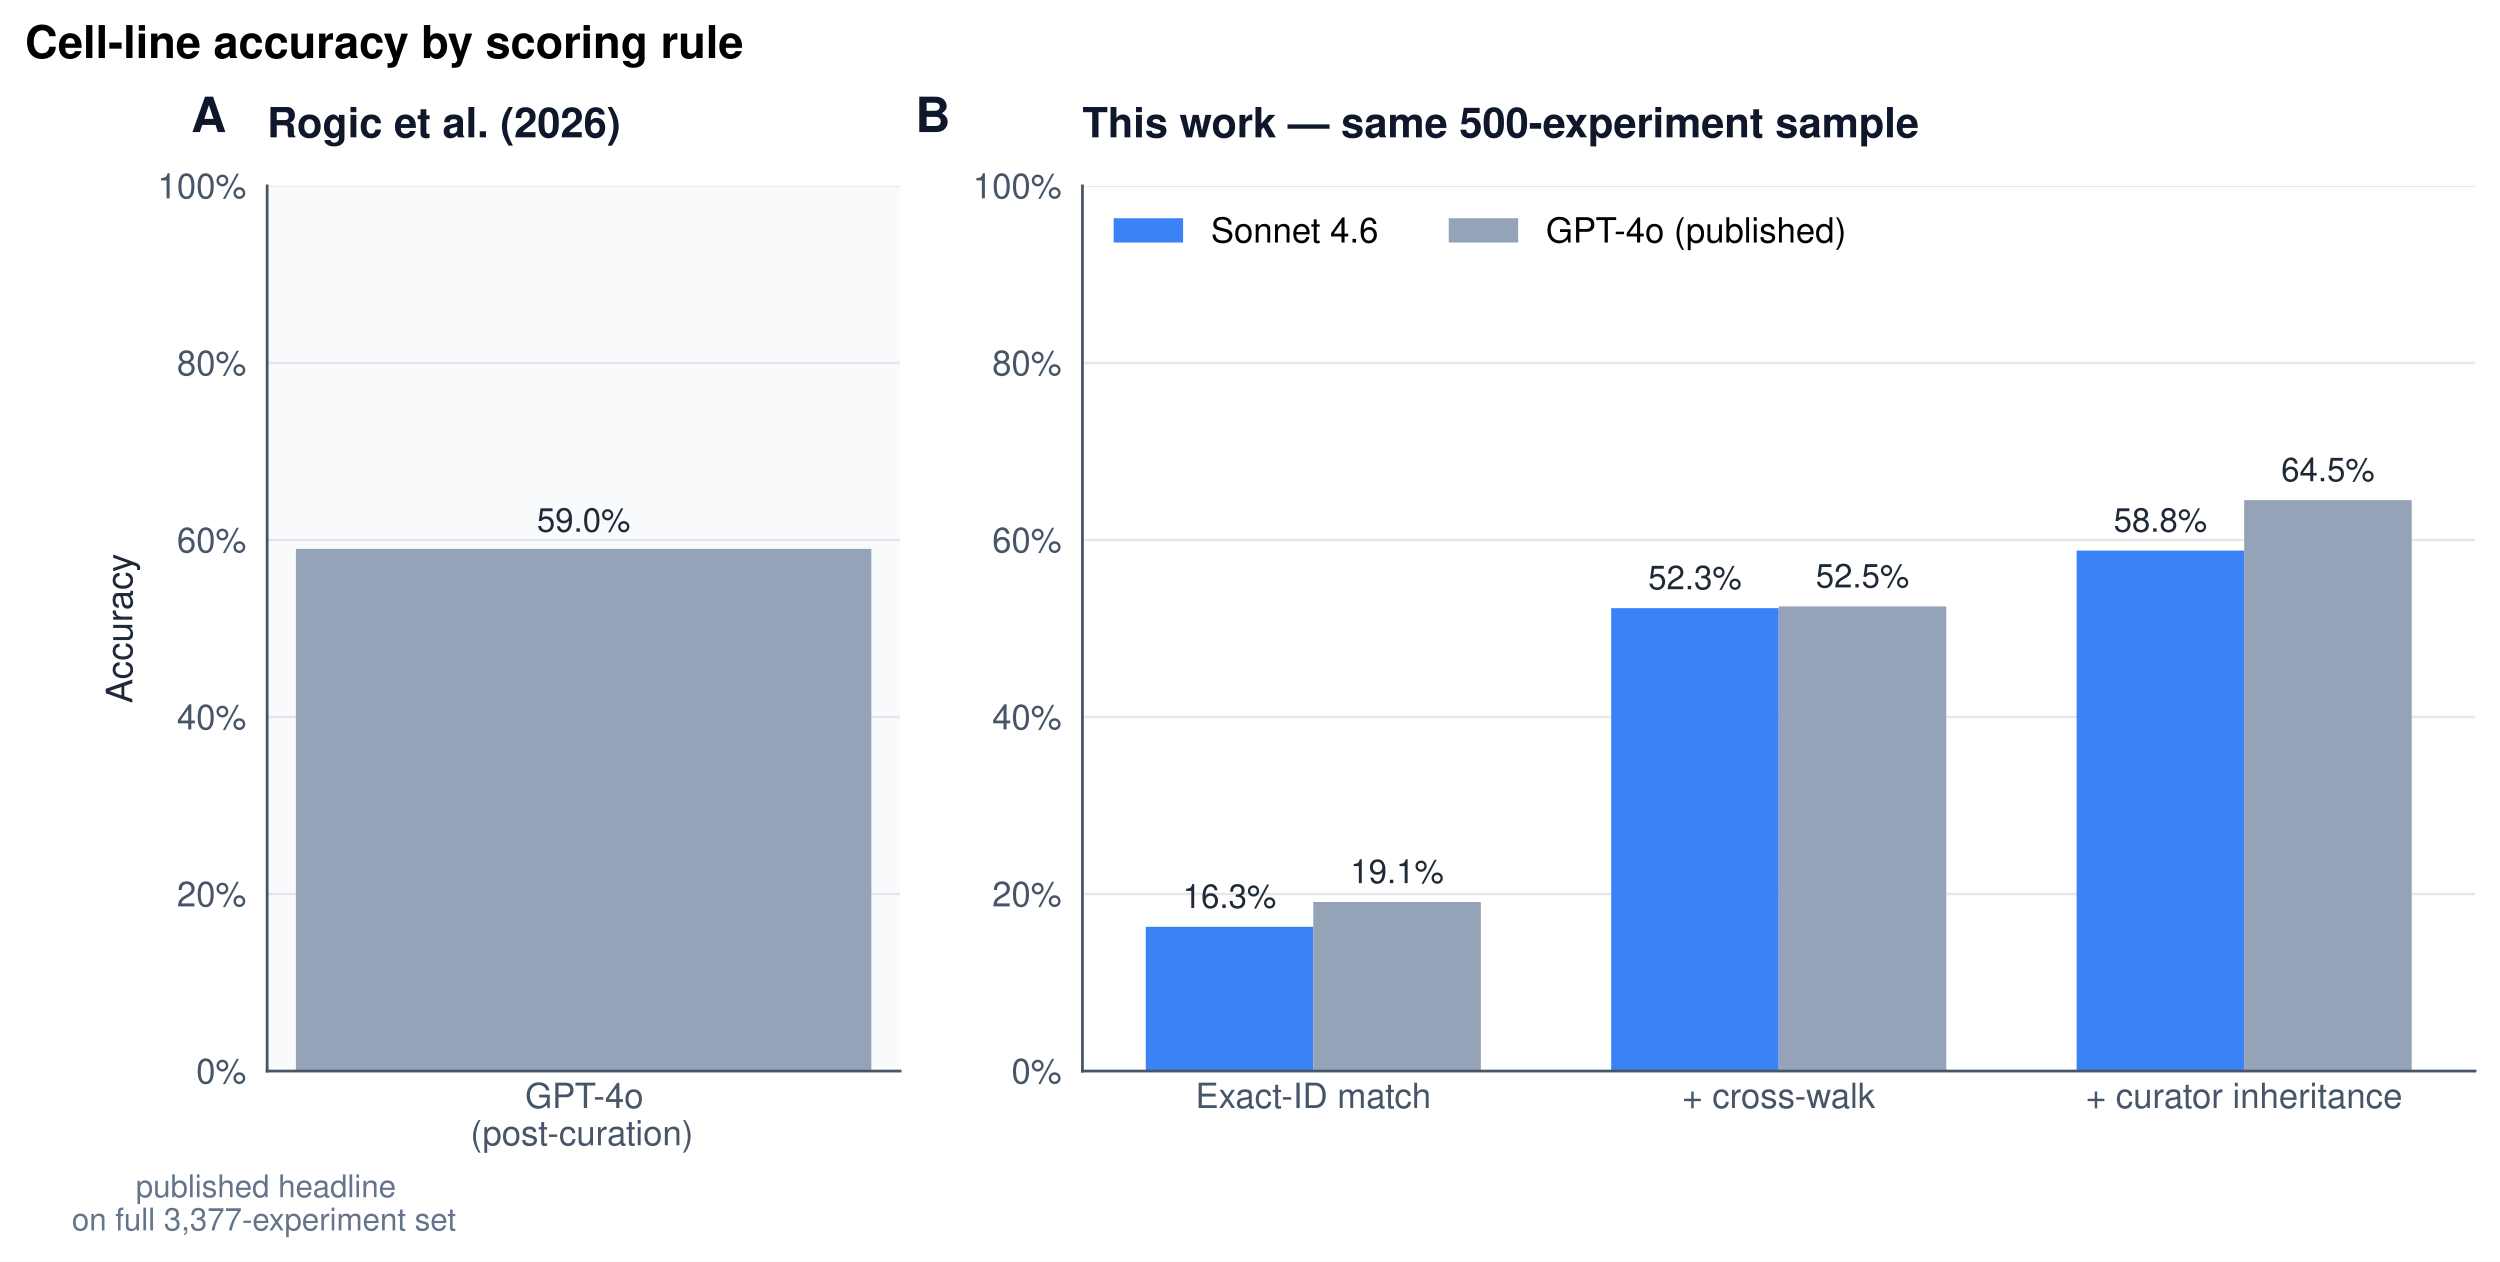
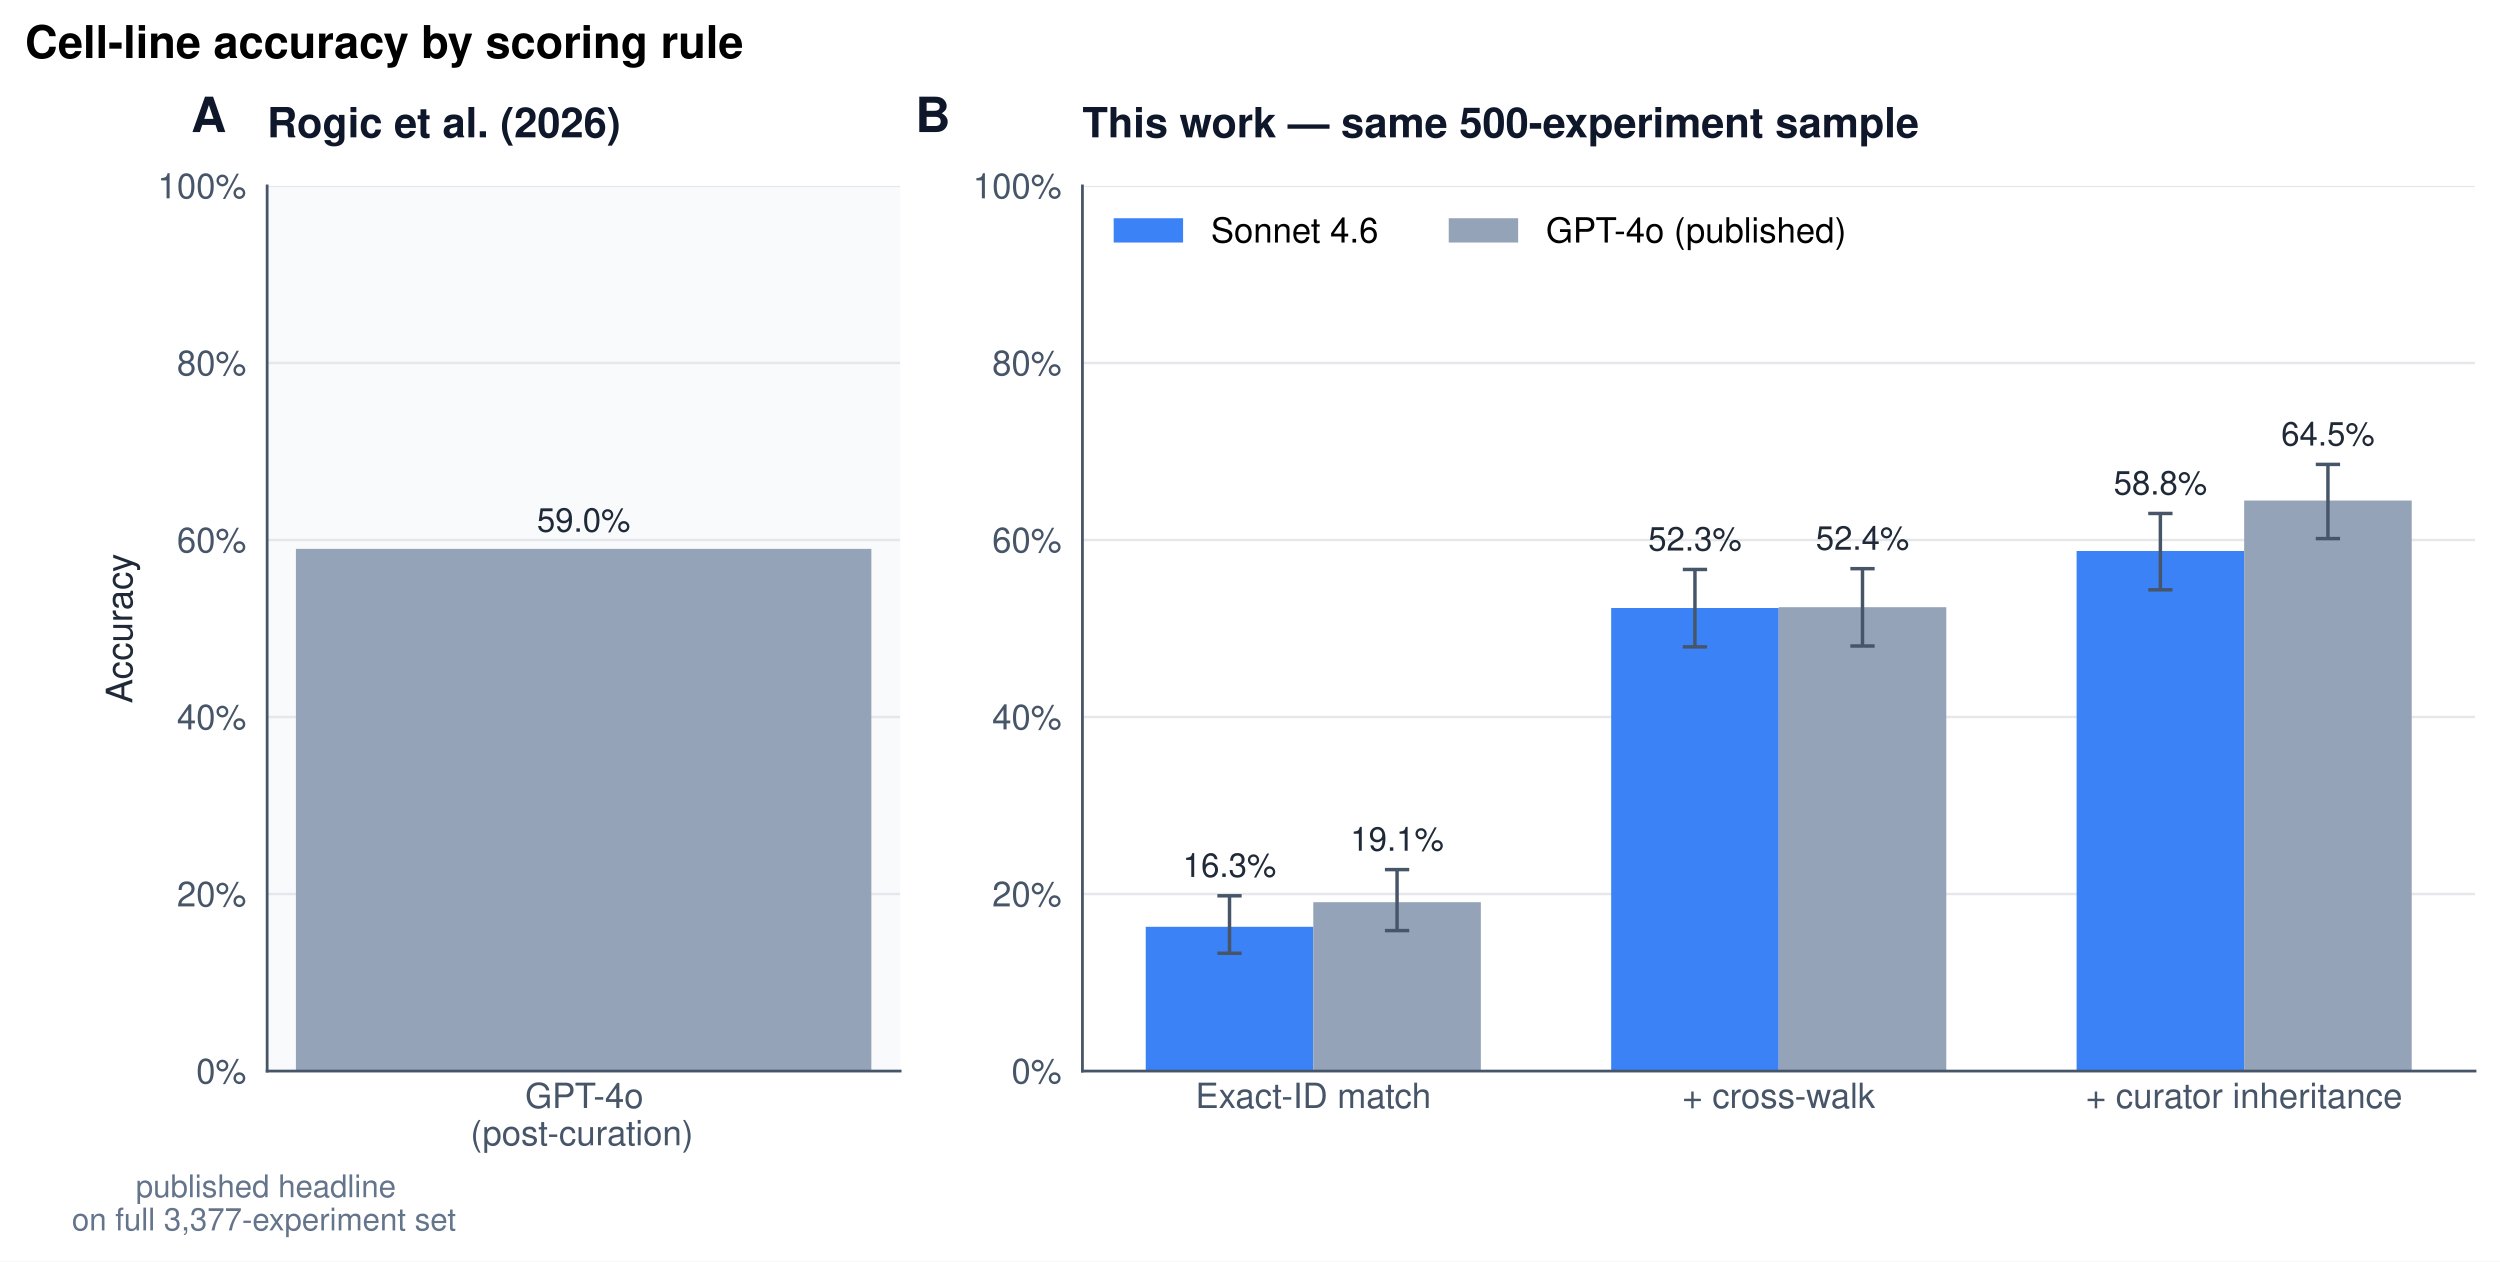
- <svg xmlns="http://www.w3.org/2000/svg" width="720.288pt" height="363.47pt" viewBox="0 0 720.288 363.47" version="1.1">
+ <svg xmlns="http://www.w3.org/2000/svg" xmlns:xlink="http://www.w3.org/1999/xlink" width="720.288pt" height="363.47pt" viewBox="0 0 720.288 363.47" version="1.1">
  <defs>
    <style type="text/css">*{stroke-linejoin: round; stroke-linecap: butt}</style>
  </defs>
  <g id="figure_1">
    <g id="patch_1">
      <path d="M 0 363.47  L 720.288 363.47  L 720.288 -0  L 0 -0  z " style="fill: #ffffff" />
    </g>
    <g id="axes_1">
      <g id="patch_2">
        <path d="M 76.968 308.592  L 259.342 308.592  L 259.342 53.568  L 76.968 53.568  z " style="fill: #f8fafc" />
      </g>
      <g id="matplotlib.axis_1">
        <g id="xtick_1">
          <g id="line2d_1" />
          <g id="text_1">
            <text style="fill: #475569; font: 10px 'Helvetica Neue', 'Helvetica', 'Arial', 'DejaVu Sans'" transform="translate(151.2979 319.2326)">GPT-4o</text>
            <text style="fill: #475569; font: 10px 'Helvetica Neue', 'Helvetica', 'Arial', 'DejaVu Sans'" transform="translate(135.5588 329.9742)">(post-curation)</text>
          </g>
        </g>
      </g>
      <g id="matplotlib.axis_2">
        <g id="ytick_1">
          <g id="line2d_2">
-             <path d="M 76.968 308.592  L 259.342 308.592  " clip-path="url(#p0eb17cd73f)" style="fill: none; stroke: #e5e7eb; stroke-width: 0.7; stroke-linecap: square" />
+             <path d="M 76.968 308.592  L 259.342 308.592  " clip-path="url(#p58e0d41531)" style="fill: none; stroke: #e5e7eb; stroke-width: 0.7; stroke-linecap: square" />
          </g>
          <g id="line2d_3" />
          <g id="text_2">
            <text style="fill: #475569; font: 10px 'Helvetica Neue', 'Helvetica', 'Arial', 'DejaVu Sans'; text-anchor: end" x="70.968" y="312.162" transform="rotate(-0 70.968 312.1623)">0%</text>
          </g>
        </g>
        <g id="ytick_2">
          <g id="line2d_4">
-             <path d="M 76.968 257.587  L 259.342 257.587  " clip-path="url(#p0eb17cd73f)" style="fill: none; stroke: #e5e7eb; stroke-width: 0.7; stroke-linecap: square" />
+             <path d="M 76.968 257.587  L 259.342 257.587  " clip-path="url(#p58e0d41531)" style="fill: none; stroke: #e5e7eb; stroke-width: 0.7; stroke-linecap: square" />
          </g>
          <g id="line2d_5" />
          <g id="text_3">
            <text style="fill: #475569; font: 10px 'Helvetica Neue', 'Helvetica', 'Arial', 'DejaVu Sans'; text-anchor: end" x="70.968" y="261.158" transform="rotate(-0 70.968 261.1575)">20%</text>
          </g>
        </g>
        <g id="ytick_3">
          <g id="line2d_6">
-             <path d="M 76.968 206.582  L 259.342 206.582  " clip-path="url(#p0eb17cd73f)" style="fill: none; stroke: #e5e7eb; stroke-width: 0.7; stroke-linecap: square" />
+             <path d="M 76.968 206.582  L 259.342 206.582  " clip-path="url(#p58e0d41531)" style="fill: none; stroke: #e5e7eb; stroke-width: 0.7; stroke-linecap: square" />
          </g>
          <g id="line2d_7" />
          <g id="text_4">
            <text style="fill: #475569; font: 10px 'Helvetica Neue', 'Helvetica', 'Arial', 'DejaVu Sans'; text-anchor: end" x="70.968" y="210.153" transform="rotate(-0 70.968 210.1527)">40%</text>
          </g>
        </g>
        <g id="ytick_4">
          <g id="line2d_8">
-             <path d="M 76.968 155.578  L 259.342 155.578  " clip-path="url(#p0eb17cd73f)" style="fill: none; stroke: #e5e7eb; stroke-width: 0.7; stroke-linecap: square" />
+             <path d="M 76.968 155.578  L 259.342 155.578  " clip-path="url(#p58e0d41531)" style="fill: none; stroke: #e5e7eb; stroke-width: 0.7; stroke-linecap: square" />
          </g>
          <g id="line2d_9" />
          <g id="text_5">
            <text style="fill: #475569; font: 10px 'Helvetica Neue', 'Helvetica', 'Arial', 'DejaVu Sans'; text-anchor: end" x="70.968" y="159.148" transform="rotate(-0 70.968 159.1479)">60%</text>
          </g>
        </g>
        <g id="ytick_5">
          <g id="line2d_10">
-             <path d="M 76.968 104.573  L 259.342 104.573  " clip-path="url(#p0eb17cd73f)" style="fill: none; stroke: #e5e7eb; stroke-width: 0.7; stroke-linecap: square" />
+             <path d="M 76.968 104.573  L 259.342 104.573  " clip-path="url(#p58e0d41531)" style="fill: none; stroke: #e5e7eb; stroke-width: 0.7; stroke-linecap: square" />
          </g>
          <g id="line2d_11" />
          <g id="text_6">
            <text style="fill: #475569; font: 10px 'Helvetica Neue', 'Helvetica', 'Arial', 'DejaVu Sans'; text-anchor: end" x="70.968" y="108.143" transform="rotate(-0 70.968 108.1431)">80%</text>
          </g>
        </g>
        <g id="ytick_6">
          <g id="line2d_12">
-             <path d="M 76.968 53.568  L 259.342 53.568  " clip-path="url(#p0eb17cd73f)" style="fill: none; stroke: #e5e7eb; stroke-width: 0.7; stroke-linecap: square" />
+             <path d="M 76.968 53.568  L 259.342 53.568  " clip-path="url(#p58e0d41531)" style="fill: none; stroke: #e5e7eb; stroke-width: 0.7; stroke-linecap: square" />
          </g>
          <g id="line2d_13" />
          <g id="text_7">
            <text style="fill: #475569; font: 10px 'Helvetica Neue', 'Helvetica', 'Arial', 'DejaVu Sans'; text-anchor: end" x="70.968" y="57.138" transform="rotate(-0 70.968 57.13831)">100%</text>
          </g>
        </g>
        <g id="text_8">
          <text style="fill: #1f2937; font: 10.5px 'Helvetica Neue', 'Helvetica', 'Arial', 'DejaVu Sans'; text-anchor: middle" x="38.116" y="181.08" transform="rotate(-90 38.11605 181.08)">Accuracy</text>
        </g>
      </g>
      <g id="patch_3">
-         <path d="M 85.258 308.592  L 251.052 308.592  L 251.052 158.128  L 85.258 158.128  z " clip-path="url(#p0eb17cd73f)" style="fill: #94a3b8" />
+         <path d="M 85.258 308.592  L 251.052 308.592  L 251.052 158.128  L 85.258 158.128  z " clip-path="url(#p58e0d41531)" style="fill: #94a3b8" />
      </g>
      <g id="patch_4">
        <path d="M 76.968 308.592  L 76.968 53.568  " style="fill: none; stroke: #475569; stroke-width: 0.8; stroke-linejoin: miter; stroke-linecap: square" />
      </g>
      <g id="patch_5">
        <path d="M 76.968 308.592  L 259.342 308.592  " style="fill: none; stroke: #475569; stroke-width: 0.8; stroke-linejoin: miter; stroke-linecap: square" />
      </g>
      <g id="text_9">
        <text style="fill: #1f2937; font: 9.5px 'Helvetica Neue', 'Helvetica', 'Arial', 'DejaVu Sans'; text-anchor: middle" x="168.155" y="153.196" transform="rotate(-0 168.1549 153.1958)">59.0%</text>
      </g>
      <g id="text_10">
        <text style="fill: #64748b; font: 9px 'Helvetica Neue', 'Helvetica', 'Arial', 'DejaVu Sans'" transform="translate(39.1237 344.9251)">published headline</text>
        <text style="fill: #64748b; font: 9px 'Helvetica Neue', 'Helvetica', 'Arial', 'DejaVu Sans'" transform="translate(20.70183 354.4963)">on full 3,377-experiment set</text>
      </g>
      <g id="text_11">
        <text style="fill: #0f172a; font: 700 14px 'Helvetica Neue', 'Helvetica', 'Arial', 'DejaVu Sans'; text-anchor: start" x="55.083" y="38.058" transform="rotate(-0 55.08314 38.05836)">A</text>
      </g>
      <g id="text_12">
        <text style="fill: #0f172a; font: 600 12px 'Helvetica Neue', 'Helvetica', 'Arial', 'DejaVu Sans'; text-anchor: start" x="76.968" y="39.568" transform="rotate(-0 76.968 39.568)">Rogic et al. (2026)</text>
      </g>
    </g>
    <g id="axes_2">
      <g id="patch_6">
        <path d="M 311.866 308.592  L 713.088 308.592  L 713.088 53.568  L 311.866 53.568  z " style="fill: #ffffff" />
      </g>
      <g id="matplotlib.axis_3">
        <g id="xtick_2">
          <g id="line2d_14" />
          <g id="text_13">
            <text style="fill: #475569; font: 10px 'Helvetica Neue', 'Helvetica', 'Arial', 'DejaVu Sans'; text-anchor: middle" x="378.378" y="319.233" transform="rotate(-0 378.3783 319.2326)">Exact-ID match</text>
          </g>
        </g>
        <g id="xtick_3">
          <g id="line2d_15" />
          <g id="text_14">
            <text style="fill: #475569; font: 10px 'Helvetica Neue', 'Helvetica', 'Arial', 'DejaVu Sans'; text-anchor: middle" x="512.477" y="319.233" transform="rotate(-0 512.4768 319.2326)">+ cross-walk</text>
          </g>
        </g>
        <g id="xtick_4">
          <g id="line2d_16" />
          <g id="text_15">
            <text style="fill: #475569; font: 10px 'Helvetica Neue', 'Helvetica', 'Arial', 'DejaVu Sans'; text-anchor: middle" x="646.575" y="319.233" transform="rotate(-0 646.5752 319.2326)">+ curator inheritance</text>
          </g>
        </g>
      </g>
      <g id="matplotlib.axis_4">
        <g id="ytick_7">
          <g id="line2d_17">
-             <path d="M 311.866 308.592  L 713.088 308.592  " clip-path="url(#p4165db997a)" style="fill: none; stroke: #e5e7eb; stroke-width: 0.7; stroke-linecap: square" />
+             <path d="M 311.866 308.592  L 713.088 308.592  " clip-path="url(#p02d550175f)" style="fill: none; stroke: #e5e7eb; stroke-width: 0.7; stroke-linecap: square" />
          </g>
          <g id="line2d_18" />
          <g id="text_16">
            <text style="fill: #475569; font: 10px 'Helvetica Neue', 'Helvetica', 'Arial', 'DejaVu Sans'; text-anchor: end" x="305.866" y="312.162" transform="rotate(-0 305.8655 312.1623)">0%</text>
          </g>
        </g>
        <g id="ytick_8">
          <g id="line2d_19">
-             <path d="M 311.866 257.587  L 713.088 257.587  " clip-path="url(#p4165db997a)" style="fill: none; stroke: #e5e7eb; stroke-width: 0.7; stroke-linecap: square" />
+             <path d="M 311.866 257.587  L 713.088 257.587  " clip-path="url(#p02d550175f)" style="fill: none; stroke: #e5e7eb; stroke-width: 0.7; stroke-linecap: square" />
          </g>
          <g id="line2d_20" />
          <g id="text_17">
            <text style="fill: #475569; font: 10px 'Helvetica Neue', 'Helvetica', 'Arial', 'DejaVu Sans'; text-anchor: end" x="305.866" y="261.158" transform="rotate(-0 305.8655 261.1575)">20%</text>
          </g>
        </g>
        <g id="ytick_9">
          <g id="line2d_21">
-             <path d="M 311.866 206.582  L 713.088 206.582  " clip-path="url(#p4165db997a)" style="fill: none; stroke: #e5e7eb; stroke-width: 0.7; stroke-linecap: square" />
+             <path d="M 311.866 206.582  L 713.088 206.582  " clip-path="url(#p02d550175f)" style="fill: none; stroke: #e5e7eb; stroke-width: 0.7; stroke-linecap: square" />
          </g>
          <g id="line2d_22" />
          <g id="text_18">
            <text style="fill: #475569; font: 10px 'Helvetica Neue', 'Helvetica', 'Arial', 'DejaVu Sans'; text-anchor: end" x="305.866" y="210.153" transform="rotate(-0 305.8655 210.1527)">40%</text>
          </g>
        </g>
        <g id="ytick_10">
          <g id="line2d_23">
-             <path d="M 311.866 155.578  L 713.088 155.578  " clip-path="url(#p4165db997a)" style="fill: none; stroke: #e5e7eb; stroke-width: 0.7; stroke-linecap: square" />
+             <path d="M 311.866 155.578  L 713.088 155.578  " clip-path="url(#p02d550175f)" style="fill: none; stroke: #e5e7eb; stroke-width: 0.7; stroke-linecap: square" />
          </g>
          <g id="line2d_24" />
          <g id="text_19">
            <text style="fill: #475569; font: 10px 'Helvetica Neue', 'Helvetica', 'Arial', 'DejaVu Sans'; text-anchor: end" x="305.866" y="159.148" transform="rotate(-0 305.8655 159.1479)">60%</text>
          </g>
        </g>
        <g id="ytick_11">
          <g id="line2d_25">
-             <path d="M 311.866 104.573  L 713.088 104.573  " clip-path="url(#p4165db997a)" style="fill: none; stroke: #e5e7eb; stroke-width: 0.7; stroke-linecap: square" />
+             <path d="M 311.866 104.573  L 713.088 104.573  " clip-path="url(#p02d550175f)" style="fill: none; stroke: #e5e7eb; stroke-width: 0.7; stroke-linecap: square" />
          </g>
          <g id="line2d_26" />
          <g id="text_20">
            <text style="fill: #475569; font: 10px 'Helvetica Neue', 'Helvetica', 'Arial', 'DejaVu Sans'; text-anchor: end" x="305.866" y="108.143" transform="rotate(-0 305.8655 108.1431)">80%</text>
          </g>
        </g>
        <g id="ytick_12">
          <g id="line2d_27">
-             <path d="M 311.866 53.568  L 713.088 53.568  " clip-path="url(#p4165db997a)" style="fill: none; stroke: #e5e7eb; stroke-width: 0.7; stroke-linecap: square" />
+             <path d="M 311.866 53.568  L 713.088 53.568  " clip-path="url(#p02d550175f)" style="fill: none; stroke: #e5e7eb; stroke-width: 0.7; stroke-linecap: square" />
          </g>
          <g id="line2d_28" />
          <g id="text_21">
            <text style="fill: #475569; font: 10px 'Helvetica Neue', 'Helvetica', 'Arial', 'DejaVu Sans'; text-anchor: end" x="305.866" y="57.138" transform="rotate(-0 305.8655 57.13831)">100%</text>
          </g>
        </g>
      </g>
      <g id="patch_7">
-         <path d="M 330.103 308.592  L 378.378 308.592  L 378.378 267.023  L 330.103 267.023  z " clip-path="url(#p4165db997a)" style="fill: #3b82f6" />
+         <path d="M 330.103 308.592  L 378.378 308.592  L 378.378 267.029  L 330.103 267.029  z " clip-path="url(#p02d550175f)" style="fill: #3b82f6" />
      </g>
      <g id="patch_8">
-         <path d="M 464.201 308.592  L 512.477 308.592  L 512.477 175.214  L 464.201 175.214  z " clip-path="url(#p4165db997a)" style="fill: #3b82f6" />
+         <path d="M 464.201 308.592  L 512.477 308.592  L 512.477 175.179  L 464.201 175.179  z " clip-path="url(#p02d550175f)" style="fill: #3b82f6" />
      </g>
      <g id="patch_9">
-         <path d="M 598.3 308.592  L 646.575 308.592  L 646.575 158.638  L 598.3 158.638  z " clip-path="url(#p4165db997a)" style="fill: #3b82f6" />
+         <path d="M 598.3 308.592  L 646.575 308.592  L 646.575 158.759  L 598.3 158.759  z " clip-path="url(#p02d550175f)" style="fill: #3b82f6" />
      </g>
      <g id="patch_10">
-         <path d="M 378.378 308.592  L 426.654 308.592  L 426.654 259.882  L 378.378 259.882  z " clip-path="url(#p4165db997a)" style="fill: #94a3b8" />
+         <path d="M 378.378 308.592  L 426.654 308.592  L 426.654 259.943  L 378.378 259.943  z " clip-path="url(#p02d550175f)" style="fill: #94a3b8" />
      </g>
      <g id="patch_11">
-         <path d="M 512.477 308.592  L 560.752 308.592  L 560.752 174.704  L 512.477 174.704  z " clip-path="url(#p4165db997a)" style="fill: #94a3b8" />
+         <path d="M 512.477 308.592  L 560.752 308.592  L 560.752 174.935  L 512.477 174.935  z " clip-path="url(#p02d550175f)" style="fill: #94a3b8" />
      </g>
      <g id="patch_12">
-         <path d="M 646.575 308.592  L 694.851 308.592  L 694.851 144.102  L 646.575 144.102  z " clip-path="url(#p4165db997a)" style="fill: #94a3b8" />
+         <path d="M 646.575 308.592  L 694.851 308.592  L 694.851 144.209  L 646.575 144.209  z " clip-path="url(#p02d550175f)" style="fill: #94a3b8" />
+       </g>
+       <g id="LineCollection_1">
+         <path d="M 354.241 274.645  L 354.241 258.094  " clip-path="url(#p02d550175f)" style="fill: none; stroke: #475569" />
+         <path d="M 488.339 186.38  L 488.339 164.069  " clip-path="url(#p02d550175f)" style="fill: none; stroke: #475569" />
+         <path d="M 622.437 169.927  L 622.437 147.934  " clip-path="url(#p02d550175f)" style="fill: none; stroke: #475569" />
+       </g>
+       <g id="line2d_29">
+         <defs>
+           <path id="mc3affc3006" d="M 3.5 0  L -3.5 -0  " style="stroke: #475569" />
+         </defs>
+         <g clip-path="url(#p02d550175f)">
+           <use xlink:href="#mc3affc3006" x="354.241" y="274.645" style="fill: #475569; stroke: #475569" />
+           <use xlink:href="#mc3affc3006" x="488.339" y="186.38" style="fill: #475569; stroke: #475569" />
+           <use xlink:href="#mc3affc3006" x="622.437" y="169.927" style="fill: #475569; stroke: #475569" />
+         </g>
+       </g>
+       <g id="line2d_30">
+         <g clip-path="url(#p02d550175f)">
+           <use xlink:href="#mc3affc3006" x="354.241" y="258.094" style="fill: #475569; stroke: #475569" />
+           <use xlink:href="#mc3affc3006" x="488.339" y="164.069" style="fill: #475569; stroke: #475569" />
+           <use xlink:href="#mc3affc3006" x="622.437" y="147.934" style="fill: #475569; stroke: #475569" />
+         </g>
+       </g>
+       <g id="LineCollection_2">
+         <path d="M 402.516 268.127  L 402.516 250.552  " clip-path="url(#p02d550175f)" style="fill: none; stroke: #475569" />
+         <path d="M 536.614 186.125  L 536.614 163.838  " clip-path="url(#p02d550175f)" style="fill: none; stroke: #475569" />
+         <path d="M 670.713 155.175  L 670.713 133.808  " clip-path="url(#p02d550175f)" style="fill: none; stroke: #475569" />
+       </g>
+       <g id="line2d_31">
+         <g clip-path="url(#p02d550175f)">
+           <use xlink:href="#mc3affc3006" x="402.516" y="268.127" style="fill: #475569; stroke: #475569" />
+           <use xlink:href="#mc3affc3006" x="536.614" y="186.125" style="fill: #475569; stroke: #475569" />
+           <use xlink:href="#mc3affc3006" x="670.713" y="155.175" style="fill: #475569; stroke: #475569" />
+         </g>
+       </g>
+       <g id="line2d_32">
+         <g clip-path="url(#p02d550175f)">
+           <use xlink:href="#mc3affc3006" x="402.516" y="250.552" style="fill: #475569; stroke: #475569" />
+           <use xlink:href="#mc3affc3006" x="536.614" y="163.838" style="fill: #475569; stroke: #475569" />
+           <use xlink:href="#mc3affc3006" x="670.713" y="133.808" style="fill: #475569; stroke: #475569" />
+         </g>
      </g>
      <g id="patch_13">
        <path d="M 311.866 308.592  L 311.866 53.568  " style="fill: none; stroke: #475569; stroke-width: 0.8; stroke-linejoin: miter; stroke-linecap: square" />
      </g>
      <g id="patch_14">
        <path d="M 311.866 308.592  L 713.088 308.592  " style="fill: none; stroke: #475569; stroke-width: 0.8; stroke-linejoin: miter; stroke-linecap: square" />
      </g>
      <g id="text_22">
-         <text style="fill: #1f2937; font: 9.5px 'Helvetica Neue', 'Helvetica', 'Arial', 'DejaVu Sans'; text-anchor: middle" x="354.241" y="261.581" transform="rotate(-0 354.2406 261.581)">16.3%</text>
+         <text style="fill: #1f2937; font: 9.5px 'Helvetica Neue', 'Helvetica', 'Arial', 'DejaVu Sans'; text-anchor: middle" x="354.241" y="252.652" transform="rotate(-0 354.2406 252.6517)">16.3%</text>
      </g>
      <g id="text_23">
-         <text style="fill: #1f2937; font: 9.5px 'Helvetica Neue', 'Helvetica', 'Arial', 'DejaVu Sans'; text-anchor: middle" x="488.339" y="169.772" transform="rotate(-0 488.339 169.7723)">52.3%</text>
+         <text style="fill: #1f2937; font: 9.5px 'Helvetica Neue', 'Helvetica', 'Arial', 'DejaVu Sans'; text-anchor: middle" x="488.339" y="158.627" transform="rotate(-0 488.339 158.6265)">52.3%</text>
      </g>
      <g id="text_24">
-         <text style="fill: #1f2937; font: 9.5px 'Helvetica Neue', 'Helvetica', 'Arial', 'DejaVu Sans'; text-anchor: middle" x="622.437" y="153.196" transform="rotate(-0 622.4375 153.1958)">58.8%</text>
+         <text style="fill: #1f2937; font: 9.5px 'Helvetica Neue', 'Helvetica', 'Arial', 'DejaVu Sans'; text-anchor: middle" x="622.437" y="142.492" transform="rotate(-0 622.4375 142.4916)">58.8%</text>
      </g>
      <g id="text_25">
-         <text style="fill: #1f2937; font: 9.5px 'Helvetica Neue', 'Helvetica', 'Arial', 'DejaVu Sans'; text-anchor: middle" x="402.516" y="254.44" transform="rotate(-0 402.5161 254.4403)">19.1%</text>
+         <text style="fill: #1f2937; font: 9.5px 'Helvetica Neue', 'Helvetica', 'Arial', 'DejaVu Sans'; text-anchor: middle" x="402.516" y="245.11" transform="rotate(-0 402.5161 245.1095)">19.1%</text>
      </g>
      <g id="text_26">
-         <text style="fill: #1f2937; font: 9.5px 'Helvetica Neue', 'Helvetica', 'Arial', 'DejaVu Sans'; text-anchor: middle" x="536.614" y="169.262" transform="rotate(-0 536.6145 169.2623)">52.5%</text>
+         <text style="fill: #1f2937; font: 9.5px 'Helvetica Neue', 'Helvetica', 'Arial', 'DejaVu Sans'; text-anchor: middle" x="536.614" y="158.396" transform="rotate(-0 536.6145 158.3962)">52.4%</text>
      </g>
      <g id="text_27">
-         <text style="fill: #1f2937; font: 9.5px 'Helvetica Neue', 'Helvetica', 'Arial', 'DejaVu Sans'; text-anchor: middle" x="670.713" y="138.659" transform="rotate(-0 670.7129 138.6594)">64.5%</text>
+         <text style="fill: #1f2937; font: 9.5px 'Helvetica Neue', 'Helvetica', 'Arial', 'DejaVu Sans'; text-anchor: middle" x="670.713" y="128.366" transform="rotate(-0 670.7129 128.3656)">64.5%</text>
      </g>
      <g id="text_28">
        <text style="fill: #0f172a; font: 700 14px 'Helvetica Neue', 'Helvetica', 'Arial', 'DejaVu Sans'; text-anchor: start" x="263.719" y="38.058" transform="rotate(-0 263.7188 38.05836)">B</text>
      </g>
      <g id="text_29">
        <text style="fill: #0f172a; font: 600 12px 'Helvetica Neue', 'Helvetica', 'Arial', 'DejaVu Sans'; text-anchor: start" x="311.866" y="39.568" transform="rotate(-0 311.8655 39.568)">This work — same 500-experiment sample</text>
      </g>
      <g id="legend_1">
        <g id="patch_15">
          <path d="M 320.866 69.877  L 340.866 69.877  L 340.866 62.877  L 320.866 62.877  z " style="fill: #3b82f6" />
        </g>
        <g id="text_30">
          <text style="font: 10px 'Helvetica Neue', 'Helvetica', 'Arial', 'DejaVu Sans'; text-anchor: start" x="348.866" y="69.877" transform="rotate(-0 348.8655 69.87738)">Sonnet 4.6</text>
        </g>
        <g id="patch_16">
          <path d="M 417.403 69.877  L 437.403 69.877  L 437.403 62.877  L 417.403 62.877  z " style="fill: #94a3b8" />
        </g>
        <g id="text_31">
          <text style="font: 10px 'Helvetica Neue', 'Helvetica', 'Arial', 'DejaVu Sans'; text-anchor: start" x="445.403" y="69.877" transform="rotate(-0 445.403 69.87738)">GPT-4o (published)</text>
        </g>
      </g>
    </g>
    <g id="text_32">
      <text style="font: 600 13px 'Helvetica Neue', 'Helvetica', 'Arial', 'DejaVu Sans'; text-anchor: start" x="7.2" y="16.702" transform="rotate(-0 7.2 16.70219)">Cell-line accuracy by scoring rule</text>
    </g>
  </g>
  <defs>
-     <clipPath id="p0eb17cd73f">
+     <clipPath id="p58e0d41531">
      <rect x="76.968" y="53.568" width="182.374" height="255.024" />
    </clipPath>
-     <clipPath id="p4165db997a">
+     <clipPath id="p02d550175f">
      <rect x="311.866" y="53.568" width="401.222" height="255.024" />
    </clipPath>
  </defs>
</svg>
